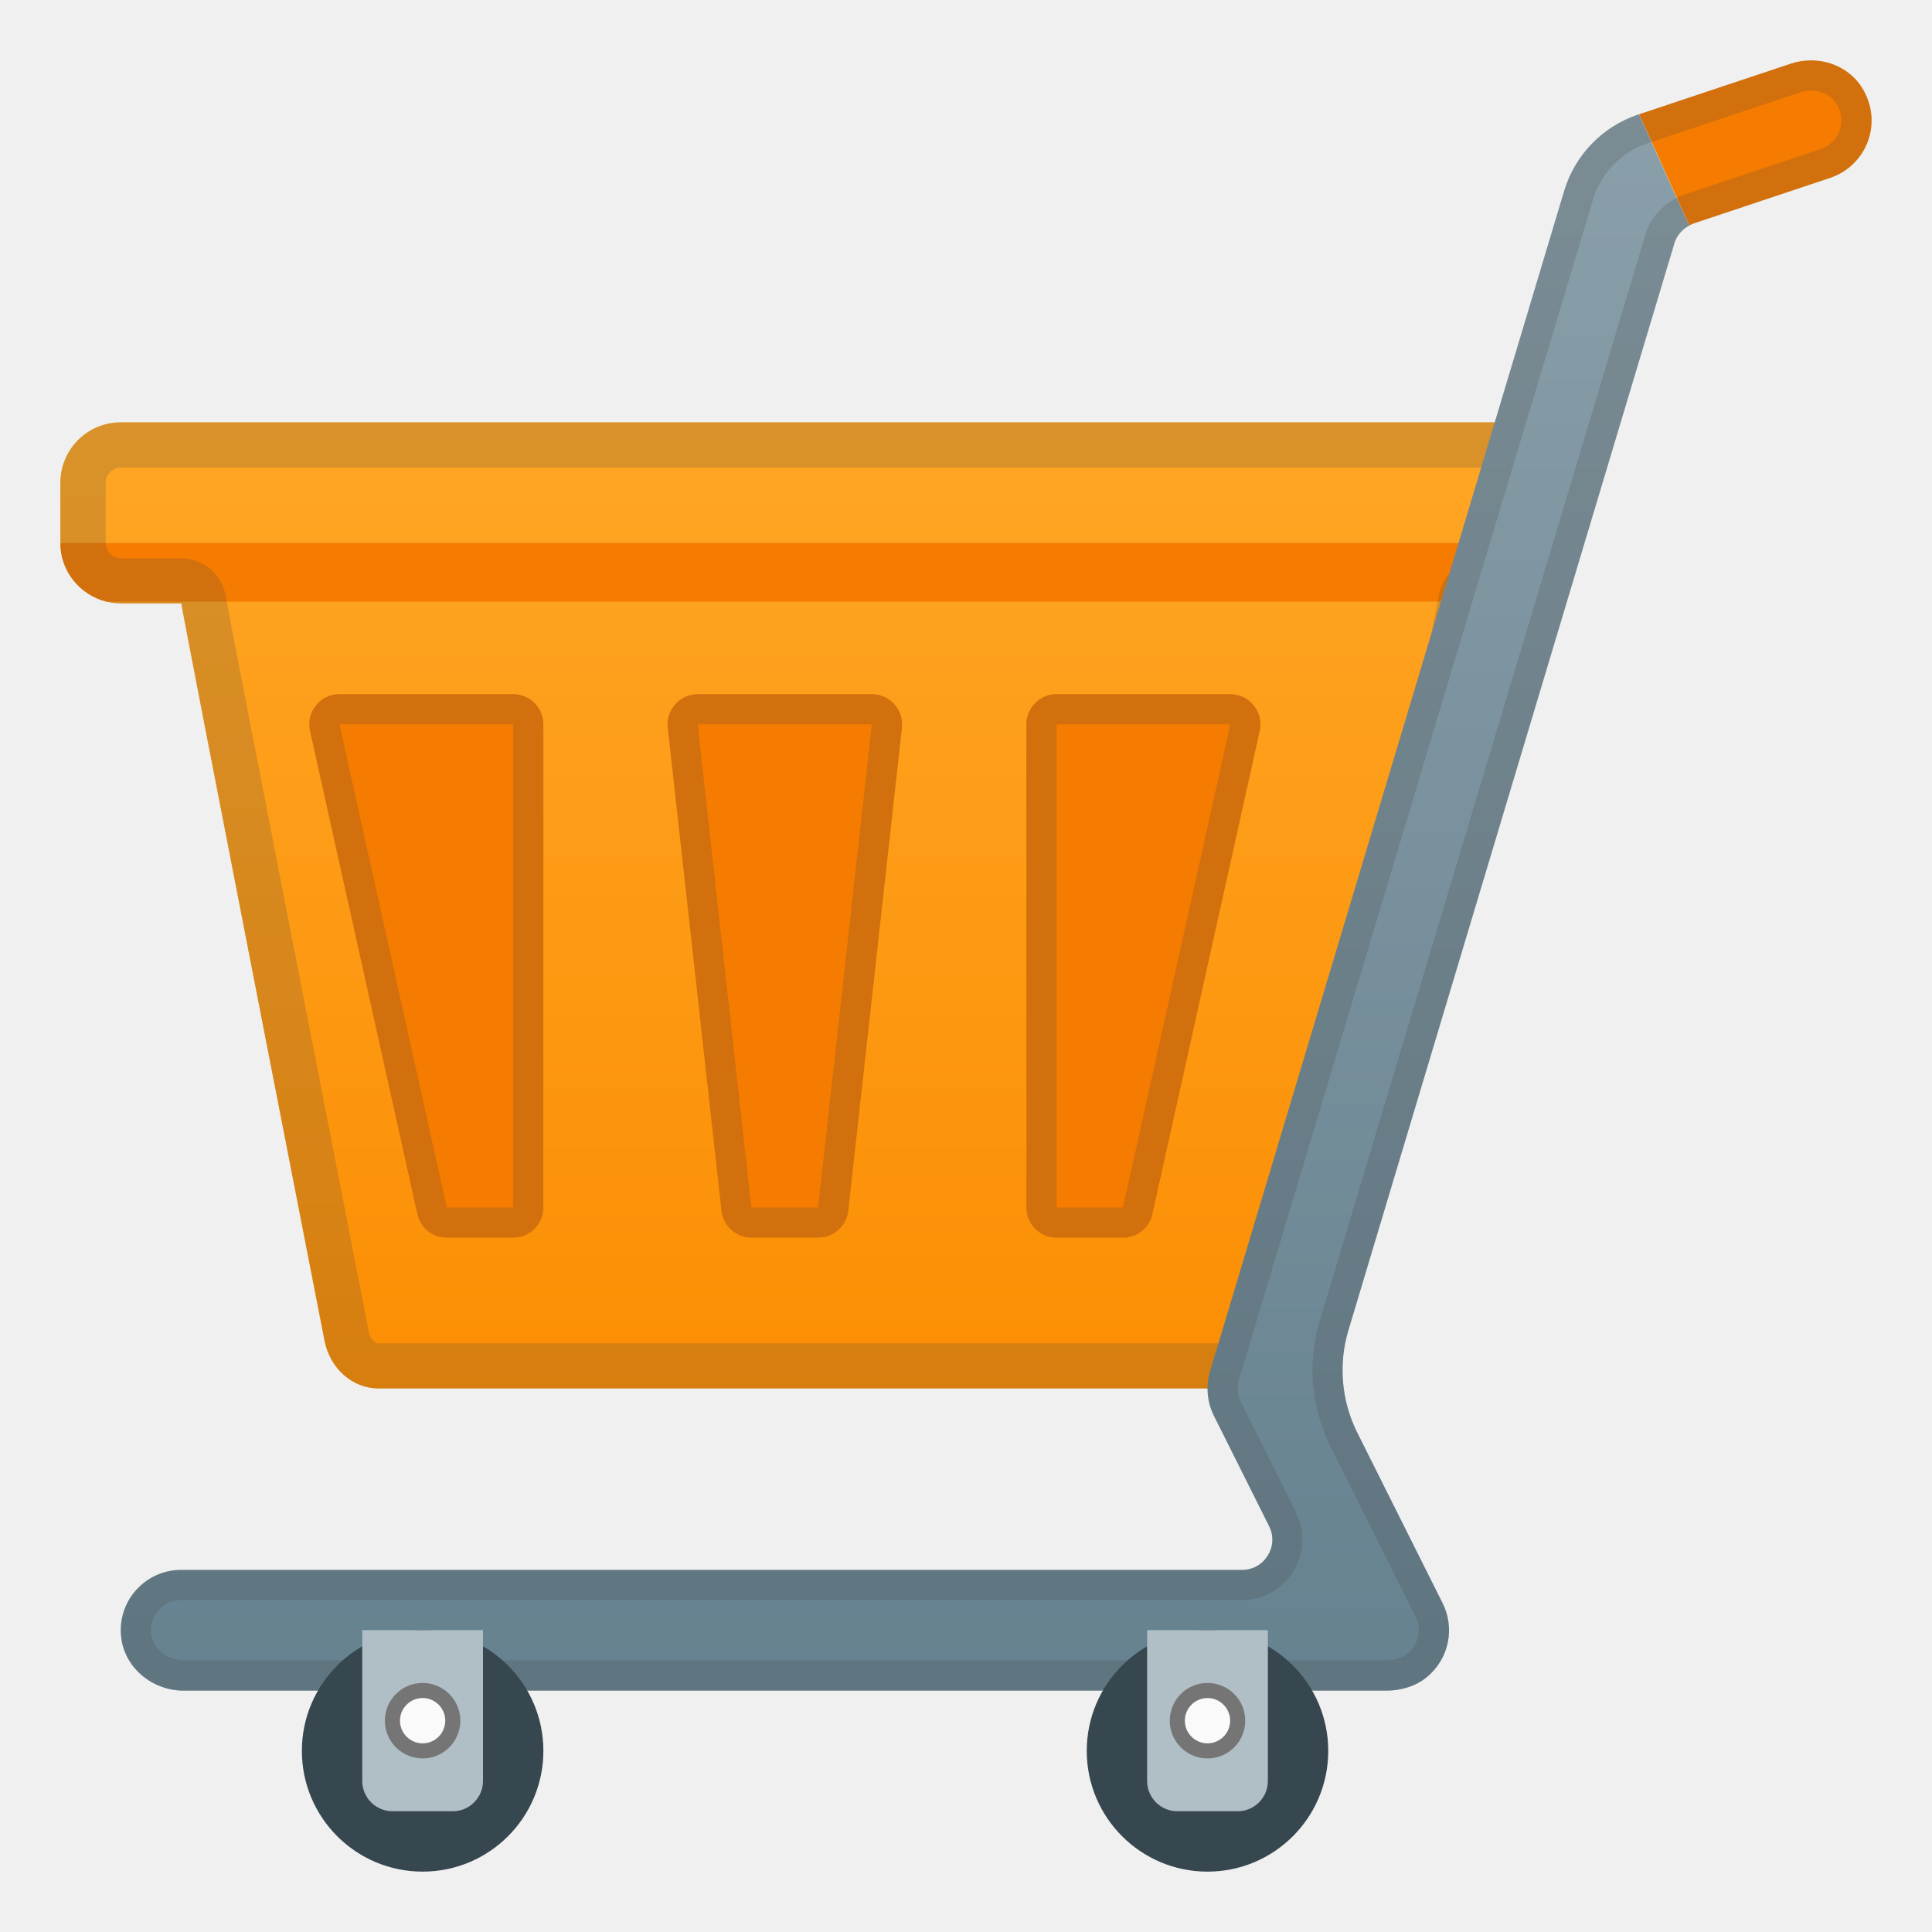
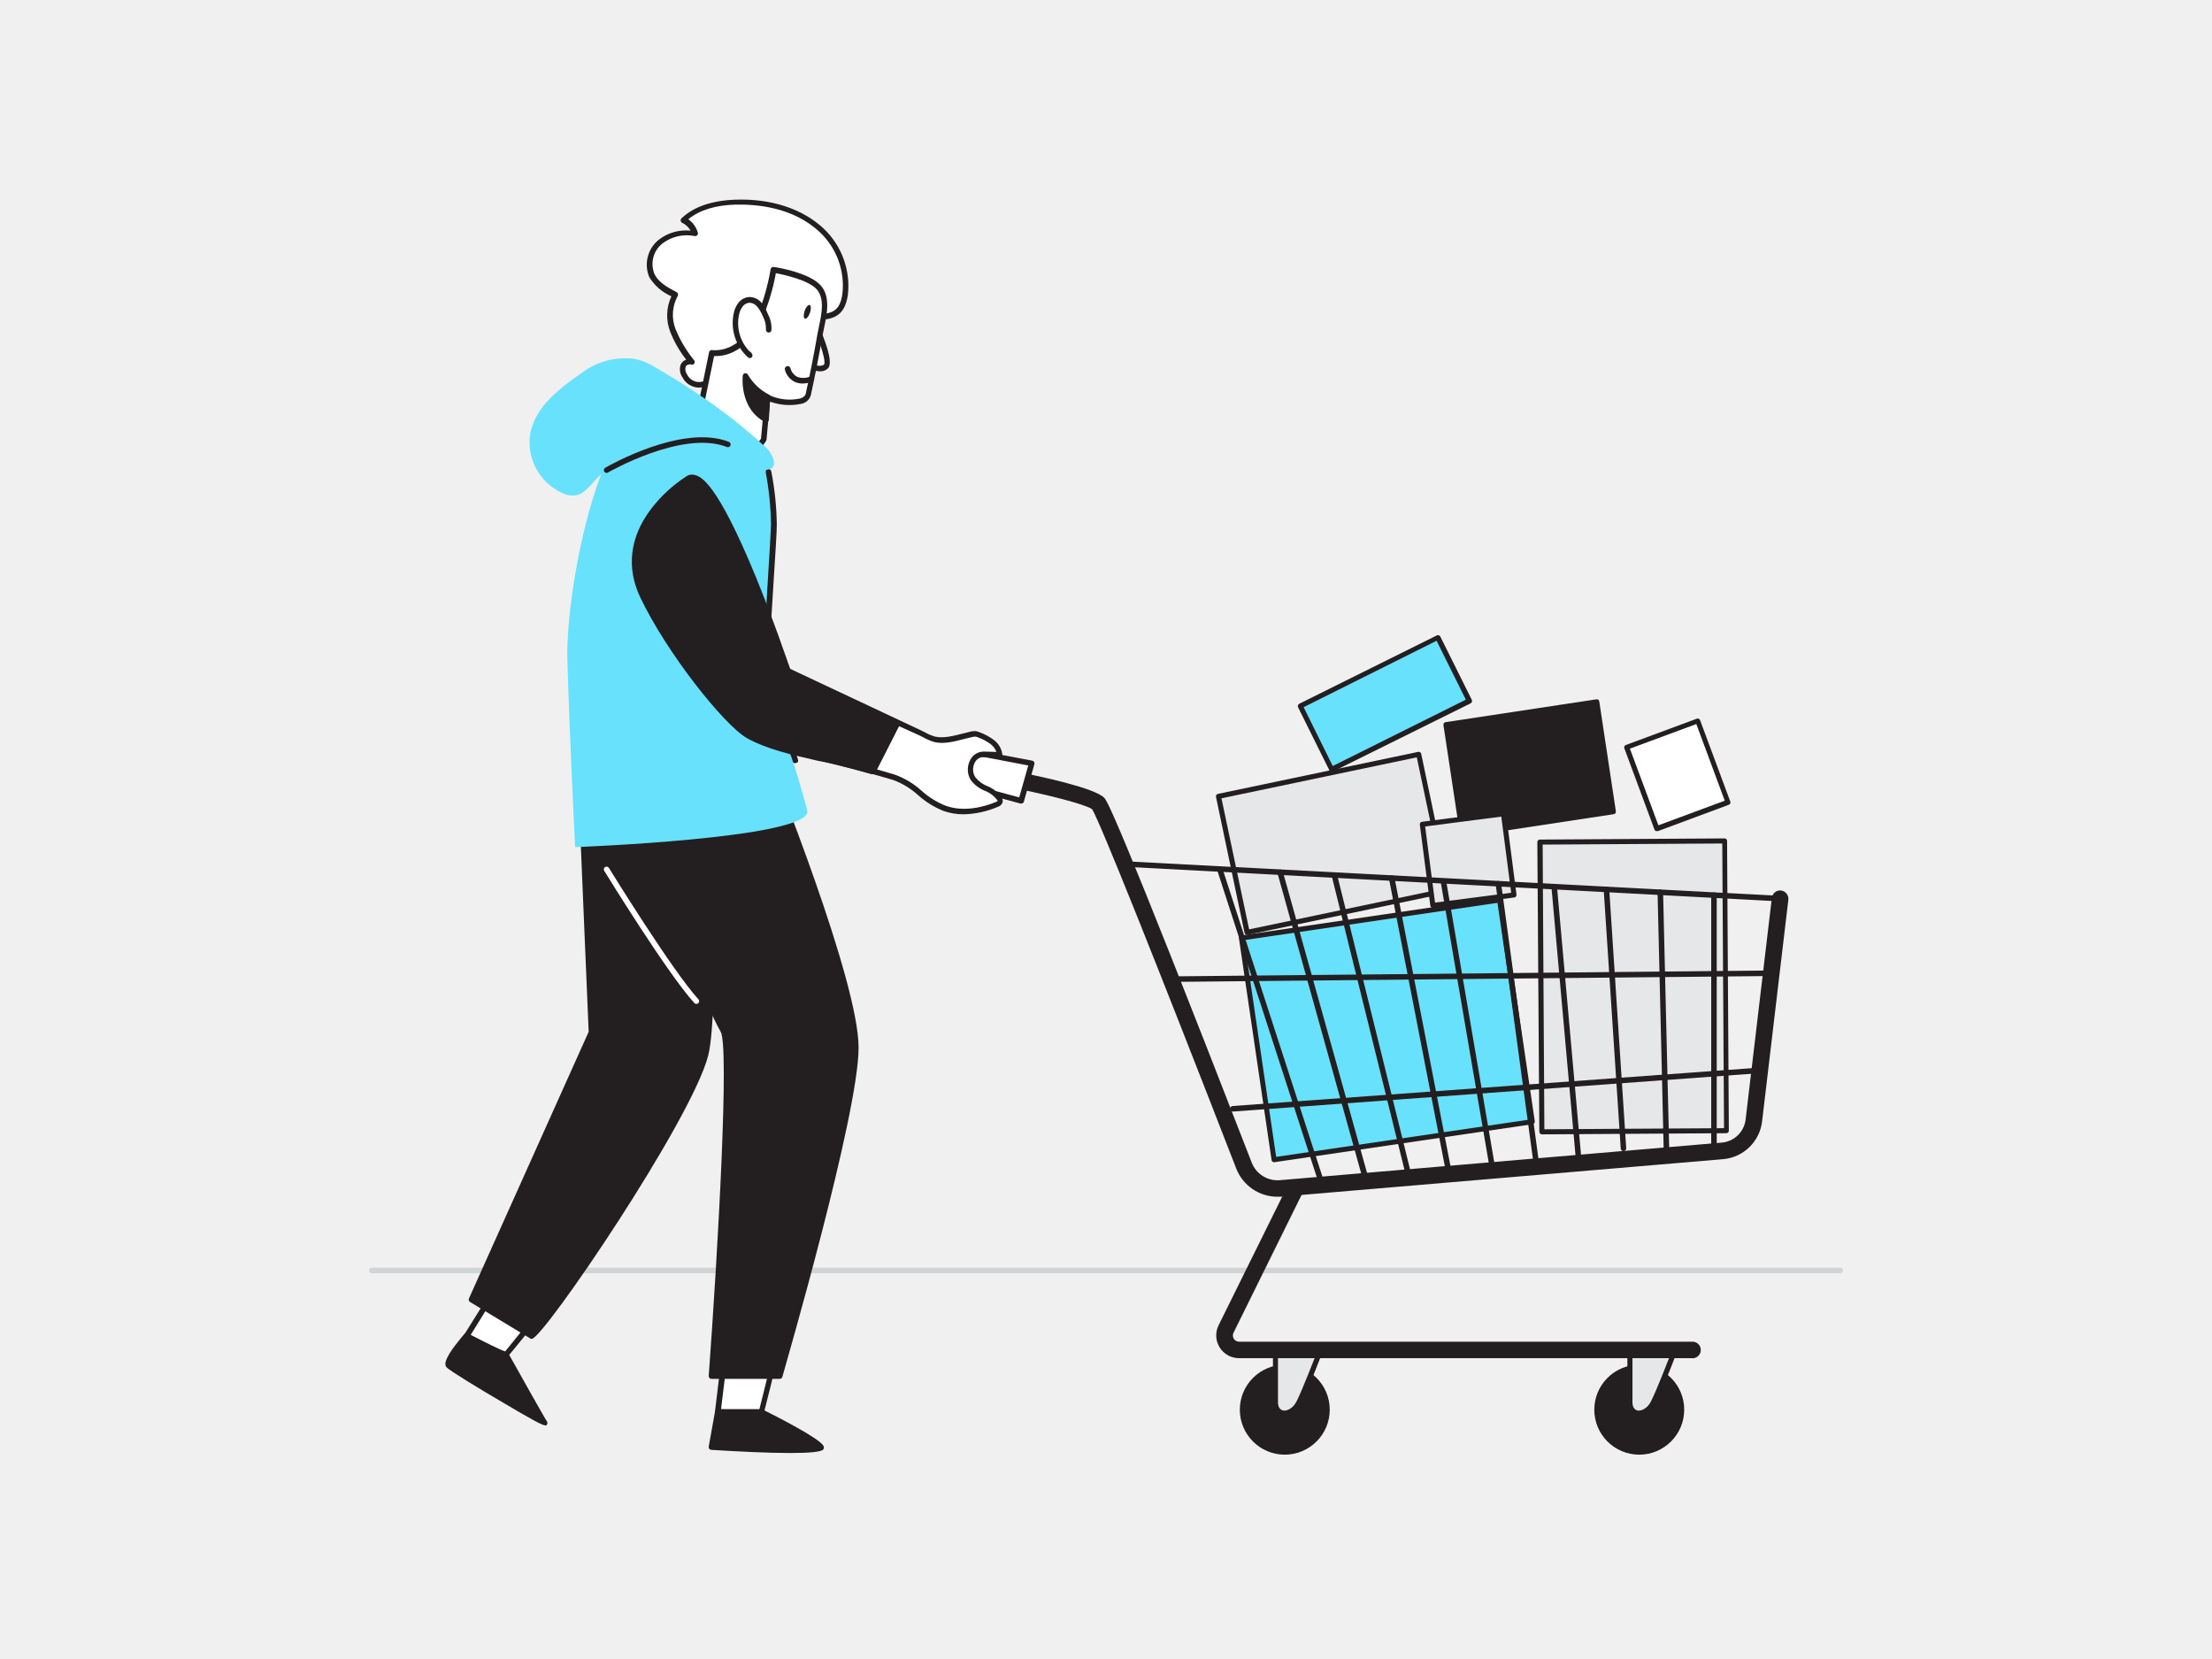
- <svg xmlns="http://www.w3.org/2000/svg" enable-background="new 0 0 128 128" viewBox="0 0 128 128">
-   <linearGradient id="a" gradientUnits="userSpaceOnUse" x1="53.999" x2="53.999" y1="26.361" y2="97.572">
-     <stop offset="0" stop-color="#ffa726" />
-     <stop offset="1" stop-color="#fb8c00" />
-   </linearGradient>
-   <linearGradient id="b" gradientUnits="userSpaceOnUse" x1="59.958" x2="59.958" y1="-11.408" y2="129.05">
-     <stop offset="0" stop-color="#90a4ae" />
-     <stop offset="1" stop-color="#607d8b" />
-   </linearGradient>
-   <path d="m8 27.98c-2.21 0-4 1.79-4 4v4c0 1.88 1.31 3.45 3.06 3.88.3.07.62.12.94.12h4.01c0 .28 9.49 48.85 9.49 48.85.36 1.84 1.85 3.16 3.58 3.16h62.98l10.2-52.01h4.47v-.12l1.26-3.88v-8z" fill="url(#a)" />
-   <g fill="#f57c00">
-     <path d="m4 35.98c0 1.88 1.31 3.45 3.06 3.88h95.68l1.26-3.88z" />
-     <path d="m20.54 48.42 7.11 32.01c.2.92 1.01 1.57 1.95 1.57h4.4c1.1 0 2-.9 2-2v-32.01c0-1.1-.9-2-2-2h-11.51c-1.28 0-2.23 1.18-1.95 2.43z" />
-     <path d="m83.46 48.42-7.11 32.01c-.2.92-1.01 1.57-1.95 1.57h-4.4c-1.1 0-2-.9-2-2v-32.01c0-1.1.9-2 2-2h11.51c1.27 0 2.23 1.18 1.95 2.43z" />
-     <path d="m46.23 45.99h11.53c1.19 0 2.12 1.04 1.99 2.22l-3.55 32c-.11 1.01-.97 1.78-1.99 1.78h-4.42c-1.02 0-1.88-.77-1.99-1.78l-3.56-32.01c-.13-1.18.8-2.21 1.99-2.21z" />
+ <svg xmlns="http://www.w3.org/2000/svg" viewBox="0 0 400 300">
+   <path d="m332.76 230.24h-265.52a.5.5 0 0 1 0-1h265.52a.5.5 0 0 1 0 1z" fill="#d1d3d4" />
+   <path d="m130.81 247.05-1 8.27s7.76.38 7.89 0 2.67-10.72 2.67-10.72z" fill="#fff" />
+   <path d="m135.38 256c-1.22 0-3-.05-5.61-.18a.5.5 0 0 1 -.36-.18.51.51 0 0 1 -.12-.38l1-8.27a.53.53 0 0 1 .38-.43l9.54-2.44a.48.48 0 0 1 .47.13.49.49 0 0 1 .14.47c-.26 1.06-2.56 10.37-2.68 10.76s-.14.52-2.76.52zm-5-1.15c3 .13 6.07.19 6.92.08.29-1.12 1.49-6 2.4-9.64l-8.41 2.16z" fill="#231f20" />
+   <path d="m88.83 234.47-4.42 7.06s6.87 3.63 7.15 3.34 7-8.58 7-8.58z" fill="#fff" />
+   <path d="m91.56 245.38c-.56 0-2.09-.61-7.38-3.41a.46.46 0 0 1 -.25-.31.45.45 0 0 1 .06-.39l4.42-7.07a.51.51 0 0 1 .52-.22l9.68 1.82a.5.5 0 0 1 .3.81c-.69.85-6.71 8.31-7 8.6a.4.4 0 0 1 -.35.17zm-6.44-4c2.62 1.37 5.42 2.75 6.23 3 .74-.9 3.87-4.77 6.25-7.72l-8.52-1.66z" fill="#231f20" />
+   <path d="m109.69 142.19c1.91 1.15 18.8 40.46 21 44.1s-2.07 62.55-2.07 62.55h12.38s13.74-47.28 13.74-59.4-16-51.74-16-51.74l-29 1" fill="#231f20" />
+   <path d="m141 249.34h-12.34a.5.5 0 0 1 -.5-.54c1.73-23.62 3.73-59.69 2.15-62.25-.91-1.47-4.08-8.48-7.76-16.6-5.06-11.16-12-26.45-13.13-27.34a.5.5 0 0 1 -.16-.68.51.51 0 0 1 .69-.16c1.09.66 5 9.1 13.51 27.77 3.66 8.09 6.82 15.07 7.69 16.48 2.21 3.58-1.37 54.21-2 62.32h11.42c1.27-4.4 13.62-47.54 13.62-58.9s-14.3-47.44-15.82-51.23l-28.66 1a.5.5 0 1 1 0-1l29-1a.49.49 0 0 1 .48.31c.66 1.62 16.07 39.84 16.07 51.92s-13.26 57.61-13.79 59.56a.51.51 0 0 1 -.47.34z" fill="#231f20" />
+   <path d="m105.21 145.34 1.79 41.34-21.74 48.32 10.82 6.57c.55 1.42 28.39-38.63 31.5-50.82 2.15-8.39.26-48.57.26-48.57z" fill="#231f20" />
+   <path d="m96.15 242.11a.54.54 0 0 1 -.32-.11l-10.83-6.56a.5.5 0 0 1 -.2-.63l21.65-48.23-1.74-41.22a.51.51 0 0 1 .43-.51l22.63-3.15a.5.5 0 0 1 .57.47c.08 1.64 1.86 40.35-.28 48.72-3 11.69-29.76 51.1-31.89 51.22zm-10.26-7.29 10.25 6.18c3-2.57 28-38.79 31-50.39 2-7.7.48-43 .27-47.88l-21.64 3 1.72 40.88a.45.45 0 0 1 0 .23z" fill="#231f20" />
+   <path d="m129.79 255.32-1.14 6.36s20.48 1.27 19.85 0-10.82-6.36-10.82-6.36z" fill="#231f20" />
+   <path d="m142.9 262.75c-4 0-9.42-.27-14.28-.57a.5.5 0 0 1 -.46-.59l1.14-6.36a.5.5 0 0 1 .49-.41h7.89a.43.43 0 0 1 .22.06c2.43 1.21 10.38 5.26 11 6.58a.62.62 0 0 1 0 .62c-.32.49-2.68.67-6 .67zm-13.66-1.53c7.85.47 16.38.73 18.49.35a82.35 82.35 0 0 0 -10.17-5.75h-7.35z" fill="#231f20" />
+   <path d="m84.41 241.53-.6.71c-1.08 1.3-3.2 4-2.63 4.69.77.89 17.75 10.95 17.34 10.31s-7-12.37-7-12.37" fill="#231f20" />
+   <path d="m98.59 257.75c-.47 0-1.91-.71-8.82-4.82-2-1.16-8.4-5-9-5.67-.28-.32-.92-1.07 2.62-5.34.36-.44.61-.72.61-.72a.49.49 0 0 1 .7 0 .48.48 0 0 1 0 .7s-.24.27-.59.69c-2.2 2.66-2.66 3.85-2.6 4.1.61.64 11.78 7.35 15.72 9.49-1.8-3.16-6-10.64-6.19-11a.49.49 0 0 1 .2-.67.48.48 0 0 1 .67.19c2.27 4.05 6.63 11.85 7 12.34a.54.54 0 0 1 -.12.7.37.37 0 0 1 -.2.01z" fill="#231f20" />
+   <path d="m278.66 152.17h33.4v52.4h-33.4z" fill="#e6e7e8" transform="matrix(.9999813 -.00610861 .00610861 .9999813 -1.09 1.82)" />
+   <path d="m278.82 205.13a.48.48 0 0 1 -.46-.46l-.36-52.39a.45.45 0 0 1 .46-.46l33.39-.21a.41.41 0 0 1 .33.13.49.49 0 0 1 .13.33l.32 52.39a.45.45 0 0 1 -.45.46l-33.4.21zm.14-52.4.31 51.48 32.49-.2-.32-51.48z" fill="#231f20" />
+   <path d="m227.19 165.96h47.2v40.53h-47.2z" fill="#68e1fd" transform="matrix(.9893487 -.145565 .145565 .9893487 -24.45 38.51)" />
+   <path d="m230.39 210.16a.45.45 0 0 1 -.45-.39l-5.9-40.1a.43.43 0 0 1 .08-.33.42.42 0 0 1 .3-.18l46.69-6.88a.46.46 0 0 1 .52.39l5.91 40.1a.52.52 0 0 1 -.09.34.49.49 0 0 1 -.3.18l-46.69 6.87zm-5.39-40.16 5.77 39.2 45.78-6.74-5.76-39.2z" fill="#231f20" />
+   <path d="m222.52 139.94h37.01v25.13h-37.01z" fill="#e6e7e8" transform="matrix(.9786886 -.2053502 .2053502 .9786886 -26.17 52.73)" />
+   <path d="m225.5 169.06a.47.47 0 0 1 -.45-.37l-5.16-24.59a.45.45 0 0 1 .07-.34.44.44 0 0 1 .28-.2l36.22-7.6a.49.49 0 0 1 .35.07.42.42 0 0 1 .19.29l5.16 24.59a.45.45 0 0 1 -.35.54l-36.22 7.6zm-4.62-24.7 5 23.7 35.32-7.41-5-23.7z" fill="#231f20" />
+   <path d="m262.82 128.86h27.6v20.1h-27.6z" fill="#231f20" transform="matrix(.9887303 -.1497079 .1497079 .9887303 -17.68 42.99)" />
+   <path d="m264.48 151.37a.42.42 0 0 1 -.27-.09.46.46 0 0 1 -.19-.3l-3-19.87a.45.45 0 0 1 .38-.52l27.28-4.13a.45.45 0 0 1 .52.38l3 19.87a.45.45 0 0 1 -.08.34.42.42 0 0 1 -.3.18l-27.29 4.14zm-2.48-19.94 2.87 19 26.38-4-2.87-19z" fill="#231f20" />
+   <path d="m236.52 120.82h27.8v12.8h-27.8z" fill="#68e1fd" transform="matrix(.8954788 -.4451041 .4451041 .8954788 -30.45 124.74)" />
+   <path d="m240.82 139.59a.46.46 0 0 1 -.41-.25l-5.69-11.47a.45.45 0 0 1 0-.34.51.51 0 0 1 .23-.27l24.9-12.37a.47.47 0 0 1 .35 0 .45.45 0 0 1 .26.23l5.7 11.46a.47.47 0 0 1 0 .35.45.45 0 0 1 -.23.26l-24.93 12.35a.54.54 0 0 1 -.18.05zm-5.08-11.71 5.26 10.64 24.07-12-5.29-10.65z" fill="#231f20" />
+   <path d="m296.46 132.24h13.7v15.7h-13.7z" fill="#fff" transform="matrix(.9375251 -.3479176 .3479176 .9375251 -29.79 114.26)" />
+   <path d="m299.62 150.28a.41.41 0 0 1 -.19 0 .45.45 0 0 1 -.24-.25l-5.46-14.72a.46.46 0 0 1 .27-.59l12.84-4.76a.46.46 0 0 1 .59.27l5.46 14.71a.45.45 0 0 1 -.27.59l-12.84 4.77zm-4.88-14.9 5.15 13.86 12-4.45-5.14-13.86z" fill="#231f20" />
+   <path d="m258.09 148.05h14.8v14.8h-14.8z" fill="#e6e7e8" transform="matrix(.9917161 -.1284494 .1284494 .9917161 -17.77 35.39)" />
+   <path d="m259.1 164.19a.46.46 0 0 1 -.45-.4l-1.9-14.67a.46.46 0 0 1 .09-.34.4.4 0 0 1 .3-.17l14.68-1.91a.46.46 0 0 1 .51.4l1.9 14.68a.45.45 0 0 1 -.39.51l-14.68 1.9zm-1.39-14.74 1.79 13.77 13.77-1.78-1.79-13.77z" fill="#231f20" />
+   <circle cx="232.33" cy="254.92" fill="#231f20" r="7.63" />
+   <path d="m232.33 263.05a8.13 8.13 0 1 1 8.13-8.13 8.14 8.14 0 0 1 -8.13 8.13zm0-15.26a7.13 7.13 0 1 0 7.13 7.13 7.14 7.14 0 0 0 -7.13-7.13z" fill="#231f20" />
+   <path d="m230.64 243.71v9.85c0 2.55 2.92 2.7 4.25 0s4.17-10.19 4.17-10.19z" fill="#e6e7e8" />
+   <path d="m232.29 256a1.86 1.86 0 0 1 -.48 0 2.23 2.23 0 0 1 -1.62-2.37v-9.85a.46.46 0 0 1 .43-.46l8.43-.33a.46.46 0 0 1 .39.18.44.44 0 0 1 .05.43c-.11.31-2.87 7.55-4.19 10.24a3.54 3.54 0 0 1 -3.01 2.16zm-1.19-11.83v9.41c0 .81.33 1.34.92 1.48s1.77-.29 2.46-1.68c1.07-2.18 3.19-7.63 3.91-9.5z" fill="#231f20" />
+   <circle cx="296.42" cy="254.92" fill="#231f20" r="7.63" />
+   <path d="m296.42 263.05a8.13 8.13 0 1 1 8.14-8.13 8.14 8.14 0 0 1 -8.14 8.13zm0-15.26a7.13 7.13 0 1 0 7.14 7.13 7.14 7.14 0 0 0 -7.14-7.13z" fill="#231f20" />
+   <path d="m294.74 243.71v9.85c0 2.55 2.92 2.7 4.24 0s4.18-10.19 4.18-10.19z" fill="#e6e7e8" />
+   <path d="m296.38 256a1.83 1.83 0 0 1 -.47 0 2.23 2.23 0 0 1 -1.63-2.37v-9.85a.47.47 0 0 1 .44-.46l8.42-.33a.45.45 0 0 1 .39.18.47.47 0 0 1 .06.43c-.12.31-2.88 7.55-4.2 10.24a3.52 3.52 0 0 1 -3.01 2.16zm-1.18-11.83v9.41c0 .81.33 1.34.91 1.48s1.78-.29 2.46-1.68c1.08-2.18 3.19-7.63 3.92-9.5z" fill="#231f20" />
+   <path d="m321.9 163-118.12-6.24a.51.51 0 0 1 -.48-.53.5.5 0 0 1 .53-.47l118.09 6.24a.51.51 0 0 1 .48.53.5.5 0 0 1 -.5.47z" fill="#231f20" />
+   <path d="m211.86 177.56a.49.49 0 0 1 -.5-.49.51.51 0 0 1 .49-.51l109.09-1.07a.5.5 0 0 1 0 1l-109.09 1.07z" fill="#231f20" />
+   <path d="m222.93 201a.5.5 0 0 1 0-1l96.05-7a.5.5 0 1 1 .07 1l-96 7z" fill="#231f20" />
+   <path d="m231 216.41a8 8 0 0 1 -7.44-5.08c-14.72-37.91-24.66-62.72-26.07-65-1.18-.87-8.21-2.66-14.17-3.83a1.5 1.5 0 1 1 .58-2.94c4.14.81 14 2.9 15.77 4.7.43.43 1.74 1.73 26.69 66a5 5 0 0 0 5 3.16l80-6.8a4.75 4.75 0 0 0 4.3-4.16l4.75-40.11a1.5 1.5 0 0 1 1.66-1.32 1.52 1.52 0 0 1 1.32 1.67l-4.75 40.11a7.77 7.77 0 0 1 -7 6.8l-80 6.79z" fill="#231f20" />
+   <path d="m186.57 138-1.91 6.78-15.61-4.23a2.89 2.89 0 0 1 -2-3.59 2.88 2.88 0 0 1 3.32-2z" fill="#fff" />
+   <g fill="#231f20">
+     <path d="m184.66 145.31h-.13l-15.61-4.23a3.38 3.38 0 0 1 -2.07-1.61 3.33 3.33 0 0 1 -.3-2.6 3.37 3.37 0 0 1 3.89-2.39l16.22 3.07a.49.49 0 0 1 .33.23.56.56 0 0 1 .06.4l-1.91 6.82a.49.49 0 0 1 -.48.31zm-14.86-9.92a2.4 2.4 0 0 0 -.62 4.71l15.13 4.1 1.63-5.78-15.69-3a2.3 2.3 0 0 0 -.45-.03z" />
+     <path d="m238.81 213.91a.49.49 0 0 1 -.47-.35l-18.23-56.19a.5.5 0 0 1 .32-.63.49.49 0 0 1 .63.32l18.23 56.19a.5.5 0 0 1 -.32.63.45.45 0 0 1 -.16.03z" />
+     <path d="m246.88 213.47a.5.5 0 0 1 -.48-.37l-15.4-55.24a.5.5 0 0 1 .35-.62.51.51 0 0 1 .62.35l15.44 55.24a.5.5 0 0 1 -.35.62z" />
+     <path d="m254.68 212.79a.5.5 0 0 1 -.49-.38l-13.37-54a.48.48 0 0 1 .36-.6.5.5 0 0 1 .61.36l13.37 54a.49.49 0 0 1 -.36.6z" />
+     <path d="m261.91 212.06a.49.49 0 0 1 -.49-.41l-10.25-52.76a.5.5 0 1 1 1-.19l10.24 52.76a.51.51 0 0 1 -.4.59z" />
+     <path d="m269.79 211.19a.5.5 0 0 1 -.49-.42l-8.77-51.25a.5.5 0 0 1 .41-.58.49.49 0 0 1 .58.41l8.76 51.25a.51.51 0 0 1 -.41.58z" />
+     <path d="m277.73 210.24a.5.5 0 0 1 -.5-.43l-6.77-49.93a.5.5 0 0 1 .42-.57.51.51 0 0 1 .57.43l6.77 49.93a.5.5 0 0 1 -.43.57z" />
+     <path d="m285.39 209.27a.52.52 0 0 1 -.5-.46l-4.34-48.42a.5.5 0 0 1 1-.09l4.34 48.42a.51.51 0 0 1 -.45.55z" />
+     <path d="m293.58 208.17a.51.51 0 0 1 -.5-.47l-3.08-46.82a.5.5 0 0 1 .47-.54.52.52 0 0 1 .53.47l3.07 46.82a.49.49 0 0 1 -.46.53z" />
+     <path d="m301.37 209.27a.5.5 0 0 1 -.5-.49l-1.13-47.41a.5.5 0 0 1 .49-.51.51.51 0 0 1 .51.49l1.13 47.41a.52.52 0 0 1 -.49.51z" />
+     <path d="m309.94 207.89a.5.5 0 0 1 -.5-.5v-45.52a.5.5 0 0 1 .5-.5.5.5 0 0 1 .5.5v45.52a.5.5 0 0 1 -.5.5z" />
+     <path d="m306.06 245.6h-82a4.12 4.12 0 0 1 -3.7-5.95l12.33-24.93a1.5 1.5 0 1 1 2.69 1.33l-12.32 24.95a1.12 1.12 0 0 0 1 1.62h82a1.5 1.5 0 0 1 0 3z" />
  </g>
-   <path d="m101 30.98v4.53l-.48 1.48h-2.25c-1.43 0-2.67 1.02-2.94 2.42l-9.73 49.59h-60.52c-.24 0-.55-.28-.64-.74-2.54-12.99-9.15-46.84-9.47-48.68-.2-1.47-1.45-2.59-2.97-2.59h-4c-.02 0-.09 0-.23-.04-.37-.09-.77-.43-.77-.97v-4c0-.55.45-1 1-1zm3-3h-96c-2.21 0-4 1.79-4 4v4c0 1.88 1.31 3.45 3.06 3.88.3.07.62.12.94.12h4.01c0 .28 9.49 48.85 9.49 48.85.36 1.84 1.85 3.16 3.58 3.16h62.98l10.21-52.01h4.47v-.12l1.26-3.88z" fill="#424242" opacity=".2" />
-   <path d="m34 47.99v32.01h-4.4l-7.11-32.01zm0-2h-11.51c-1.28 0-2.23 1.19-1.95 2.43l7.11 32.01c.2.92 1.01 1.57 1.95 1.57h4.4c1.1 0 2-.9 2-2v-32.01c0-1.11-.9-2-2-2z" fill="#424242" opacity=".2" />
-   <path d="m81.51 47.99-7.11 32.01h-4.4v-32.01zm0-2h-11.51c-1.1 0-2 .9-2 2v32.01c0 1.1.9 2 2 2h4.4c.94 0 1.75-.65 1.95-1.57l7.11-32.01c.28-1.25-.68-2.43-1.95-2.43z" fill="#424242" opacity=".2" />
-   <path d="m57.76 47.99-3.56 32.01h-4.42l-3.56-32.01zm0-2h-11.53c-1.19 0-2.12 1.04-1.99 2.22l3.56 32.01c.11 1.01.97 1.78 1.99 1.78h4.42c1.02 0 1.88-.77 1.99-1.78l3.56-32.01c.12-1.19-.8-2.22-2-2.22z" fill="#424242" opacity=".2" />
-   <path d="m108.53 7.59c-2.36.79-4.19 2.68-4.9 5.06l-23.46 78.2c-.29.98-.2 2.03.25 2.94l3.66 7.32c.67 1.33-.3 2.9-1.79 2.9h-70.29c-2.34 0-4.21 2.01-3.98 4.39.2 2.08 2.06 3.61 4.15 3.61h79.68c.97 0 1.95-.29 2.7-.91 1.48-1.24 1.84-3.26 1.03-4.88l-5.65-11.29c-1.06-2.11-1.27-4.55-.59-6.81l21.59-71.99c.15-.52.51-.93.98-1.18l-3.32-7.37-.06.01z" fill="url(#b)" />
-   <path d="m123.45 5.95c-.95-1.66-3-2.34-4.81-1.73l-10.04 3.35 3.32 7.37c.1-.05.19-.11.3-.14l9.04-3.02c2.36-.79 3.5-3.55 2.19-5.83z" fill="#f57c00" />
-   <path d="m119.97 6c.74 0 1.41.36 1.74.94.43.75.28 1.41.15 1.75-.22.56-.67 1-1.24 1.19l-9.04 3.02c-.26.09-.45.19-.61.28-.96.51-1.65 1.35-1.96 2.37l-21.58 71.98c-.83 2.76-.57 5.7.71 8.28l5.65 11.29c.42.83.2 1.84-.53 2.45-.34.29-.85.45-1.41.45h-79.68c-1.12 0-2.07-.79-2.16-1.8-.06-.58.13-1.13.51-1.55s.91-.65 1.48-.65h70.29c1.4 0 2.67-.71 3.4-1.9s.8-2.64.18-3.89l-3.66-7.32c-.23-.46-.27-.98-.13-1.47l23.46-78.2c.53-1.76 1.88-3.15 3.62-3.73l.06-.02 10.04-3.35c.24-.08.47-.12.71-.12m0-2c-.45 0-.9.07-1.34.22l-10.04 3.35-.06.02c-2.36.79-4.19 2.68-4.9 5.06l-23.46 78.2c-.29.98-.2 2.03.25 2.94l3.66 7.32c.67 1.33-.3 2.9-1.79 2.9h-70.29c-2.34 0-4.21 2.01-3.98 4.39.2 2.08 2.06 3.61 4.15 3.61h79.68c.97 0 1.95-.29 2.7-.91 1.48-1.24 1.84-3.26 1.03-4.88l-5.65-11.29c-1.06-2.11-1.27-4.55-.59-6.81l21.59-71.99c.15-.52.51-.93.98-1.18.1-.05.19-.11.3-.14l9.04-3.02c2.35-.79 3.49-3.55 2.19-5.83-.71-1.27-2.06-1.96-3.47-1.96z" fill="#424242" opacity=".2" />
-   <circle cx="28" cy="116" fill="#37474f" r="8" />
-   <circle cx="80" cy="116" fill="#37474f" r="8" />
-   <path d="m30 120h-4c-1.1 0-2-.9-2-2v-10h8v10c0 1.1-.9 2-2 2z" fill="#b0bec5" />
-   <circle cx="28" cy="114" fill="#fafafa" r="2" stroke="#757575" stroke-miterlimit="10" stroke-width="1" />
-   <path d="m82 120h-4c-1.1 0-2-.9-2-2v-10h8v10c0 1.1-.9 2-2 2z" fill="#b0bec5" />
-   <circle cx="80" cy="114" fill="#fafafa" r="2" stroke="#757575" stroke-miterlimit="10" stroke-width="1" />
+   <path d="m127.59 69.36a2.89 2.89 0 0 1 -3.76-1.4 2 2 0 0 1 -.28-1.81 1.09 1.09 0 0 1 1.55-.57 22.29 22.29 0 0 1 -3.43-5.75 7.63 7.63 0 0 1 .41-6.49c-1.63-.86-3.37-1.83-4.18-3.49a5.28 5.28 0 0 1 1.48-6.07 7.76 7.76 0 0 1 6.33-1.51 4 4 0 0 0 -2.09-2.47c2.45-2.34 6-3.1 9.39-3.23 5.62-.21 11.52 1.23 15.6 5.09a13.75 13.75 0 0 1 4.22 11.6c-.83 5.66-4.87 3.08-8.69 5.2-1.89 1-3.18 2.94-4.8 4.33-2.73 2.34-6.24 3-9 5a11.64 11.64 0 0 1 -2.75 1.57z" fill="#fff" />
+   <path d="m126.34 70.09a3.41 3.41 0 0 1 -2.94-1.87 2.55 2.55 0 0 1 -.32-2.26 1.74 1.74 0 0 1 1-.93 20 20 0 0 1 -2.87-5 8.17 8.17 0 0 1 .2-6.45 8.73 8.73 0 0 1 -4-3.47 5.79 5.79 0 0 1 1.61-6.67 8 8 0 0 1 5.86-1.73 3.51 3.51 0 0 0 -1.51-1.42.51.51 0 0 1 -.28-.37.49.49 0 0 1 .15-.44c2.17-2.08 5.44-3.21 9.71-3.37 6.49-.23 12.16 1.62 16 5.23a14.28 14.28 0 0 1 4.37 12c-.59 4-2.79 4.29-5.13 4.57a9.91 9.91 0 0 0 -3.81 1 13.11 13.11 0 0 0 -3 2.58 23 23 0 0 1 -1.73 1.69 20.3 20.3 0 0 1 -5.12 2.94 22.93 22.93 0 0 0 -3.87 2.06 12 12 0 0 1 -2.92 1.66 4.36 4.36 0 0 1 -1.4.25zm-1.75-4.16a.32.32 0 0 0 -.14 0 .7.7 0 0 0 -.46.39 1.58 1.58 0 0 0 .24 1.36 2.4 2.4 0 0 0 3.17 1.19 11.16 11.16 0 0 0 2.66-1.53 23.56 23.56 0 0 1 4-2.16 19.8 19.8 0 0 0 4.94-2.77 22.89 22.89 0 0 0 1.66-1.62 14 14 0 0 1 3.24-2.79 10.68 10.68 0 0 1 4.17-1.12c2.28-.27 3.78-.45 4.26-3.72a13.24 13.24 0 0 0 -4.07-11.16c-4.86-4.61-11.63-5.08-15.23-5s-6.58 1-8.56 2.65a4.51 4.51 0 0 1 1.72 2.41.48.48 0 0 1 -.11.47.48.48 0 0 1 -.45.16 7.26 7.26 0 0 0 -5.92 1.4 4.75 4.75 0 0 0 -1.36 5.47c.71 1.46 2.22 2.34 4 3.27a.52.52 0 0 1 .25.31.56.56 0 0 1 -.06.4 7.1 7.1 0 0 0 -.37 6 22.29 22.29 0 0 0 3.36 5.62.5.5 0 0 1 -.7.7.32.32 0 0 0 -.22.07z" fill="#231f20" />
+   <path d="m147.62 59.23s2.69 6 1.77 7-3.27-.15-3.27-.15" fill="#fff" />
+   <path d="m148.25 67.15a6 6 0 0 1 -2.35-.61.5.5 0 1 1 .44-.9c.65.33 2.17.81 2.68.26.35-.45-.51-3.47-1.85-6.47a.5.5 0 1 1 .91-.41c.85 1.9 2.71 6.44 1.67 7.56a1.94 1.94 0 0 1 -1.5.57z" fill="#231f20" />
+   <path d="m148 51.94c2 2.24.66 6.06.22 8.62q-.93 5.4-2.11 10.74c-.5 2.26-6.42 1.34-7.35.48l-.7 7.64s-2.07 3.94-6.48 1-5-6.23-5-6.23l2.11-10.35s3.9.68 7-3.59 4.17-11.44 4.17-11.44 6.26.94 8.14 3.13z" fill="#fff" />
+   <path d="m134.73 82a6.15 6.15 0 0 1 -3.39-1.21c-4.52-3.08-5.2-6.41-5.23-6.55a.41.41 0 0 1 0-.19l2.11-10.35a.49.49 0 0 1 .57-.39c.15 0 3.65.55 6.49-3.4 3-4.12 4.06-11.14 4.07-11.21a.5.5 0 0 1 .2-.33.49.49 0 0 1 .37-.09c.27 0 6.46 1 8.49 3.34 1.8 2 1.14 5.16.61 7.66-.1.49-.2.95-.28 1.38-.62 3.58-1.33 7.2-2.11 10.76a2.16 2.16 0 0 1 -1.63 1.58 10.34 10.34 0 0 1 -5.76-.37l-.63 6.88a.6.6 0 0 1 -.06.19 4.76 4.76 0 0 1 -2.82 2.22 4.07 4.07 0 0 1 -1 .08zm-7.61-7.86c.13.51 1 3.26 4.78 5.82a4.49 4.49 0 0 0 3.57 1 3.69 3.69 0 0 0 2.14-1.64l.69-7.52a.51.51 0 0 1 .84-.33 8.82 8.82 0 0 0 5.55.59c.57-.18.89-.45 1-.81.78-3.54 1.49-7.14 2.11-10.72.07-.43.18-.91.28-1.41.49-2.28 1.09-5.12-.38-6.79s-5.92-2.65-7.4-2.93c-.31 1.74-1.5 7.44-4.17 11.15s-5.78 3.88-7 3.84z" fill="#231f20" />
+   <path d="m146.5 68.6s-3.07 1.26-4.08-1.87" fill="#fff" />
+   <path d="m145.13 69.35a3.24 3.24 0 0 1 -1.42-.3 3.4 3.4 0 0 1 -1.77-2.17.5.5 0 0 1 1-.31 2.43 2.43 0 0 0 1.22 1.57 3.16 3.16 0 0 0 2.2 0 .5.5 0 1 1 .37.93 4.74 4.74 0 0 1 -1.6.28z" fill="#231f20" />
+   <path d="m139 59.61a4.88 4.88 0 0 0 -.6-2.64 7.13 7.13 0 0 0 -1-1.85 2.41 2.41 0 0 0 -1.84-.91 2.22 2.22 0 0 0 -1.6.89 4.19 4.19 0 0 0 -.75 1.71 7.86 7.86 0 0 0 2.44 7.44l-.17-.25" fill="#fff" />
+   <path d="m135.59 64.75a.46.46 0 0 1 -.33-.13 8.36 8.36 0 0 1 -2.59-7.92 4.53 4.53 0 0 1 .84-1.92 2.68 2.68 0 0 1 2-1.07 2.85 2.85 0 0 1 2.24 1.09 7.78 7.78 0 0 1 1.11 2 5.37 5.37 0 0 1 .64 2.91.49.49 0 0 1 -.57.42.5.5 0 0 1 -.42-.56 4.66 4.66 0 0 0 -.56-2.37 6.69 6.69 0 0 0 -1-1.72 1.93 1.93 0 0 0 -1.44-.74 1.73 1.73 0 0 0 -1.23.7 3.72 3.72 0 0 0 -.65 1.51 7.34 7.34 0 0 0 1.9 6.59.47.47 0 0 1 .3.22l.17.24a.52.52 0 0 1 -.09.65.48.48 0 0 1 -.32.1z" fill="#231f20" />
+   <path d="m138.8 71.78a9.76 9.76 0 0 1 -4-3.79s-.7 5.51 3.74 7.88z" fill="#231f20" />
+   <path d="m138.55 76.37a.53.53 0 0 1 -.24-.06c-4.68-2.5-4-8.33-4-8.38a.51.51 0 0 1 .42-.44.52.52 0 0 1 .53.29 9.3 9.3 0 0 0 3.74 3.55.51.51 0 0 1 .28.48l-.25 4.09a.49.49 0 0 1 -.26.4.42.42 0 0 1 -.22.07zm-3.25-6.72a7.05 7.05 0 0 0 2.8 5.35l.18-2.94a11.54 11.54 0 0 1 -2.98-2.41z" fill="#231f20" />
+   <ellipse cx="145.99" cy="56.4" fill="#231f20" rx="1.3" ry=".51" transform="matrix(.3252381 -.9456322 .9456322 .3252381 45.17 176.1)" />
+   <path d="m120.41 73.68s15.59 2.62 18.59 11.62-2 38 0 40.69 7 20.21 7 20.76c0 4.87-42 6.44-42 6.44s-1.06-21.15-1.4-34 6.4-48.47 17.81-45.51z" fill="#68e1fd" />
+   <path d="m143.82 138a.45.45 0 0 1 -.16 0 .5.5 0 0 1 -.34-.47c-.1-.47-1.22-3.11-2.2-5.45-1.41-3.33-2.87-6.78-3.1-7.81s.2-9.17.84-19.51c.28-4.53.52-8.44.56-9.92a55 55 0 0 0 -.95-9.42.5.5 0 0 1 1-.19 54.09 54.09 0 0 1 1 9.63c0 1.5-.28 5.42-.56 10-.48 7.64-1.13 18.1-.87 19.23.22.94 1.72 4.5 3 7.64 2.38 5.65 2.36 5.71 2.26 6a.52.52 0 0 1 -.48.27z" fill="#231f20" />
+   <path d="m118.62 66.51a11 11 0 0 0 -4.09-1.65 13.18 13.18 0 0 0 -9.53 2.71c-3.91 2.72-8.07 5.94-9.07 10.6a10.07 10.07 0 0 0 5.77 11 4.27 4.27 0 0 0 2.35.41c1.53-.24 2.55-1.63 3.6-2.77 2.73-3 5.21-3.53 9-3.92a50.74 50.74 0 0 1 7.08-.36c4.85.18 9.57 1.58 14.37 2.32 3 .46 1.74-2.68.53-3.81-2-1.87-4.09-3.64-6.24-5.33a119.77 119.77 0 0 0 -13.77-9.2z" fill="#68e1fd" />
+   <path d="m180.87 145c-.06.27-.34.4-.59.51-3 1.22-6.43 1.79-9.49.71-3.6-1.27-5.51-4.49-9.12-5.6-1.31-.4-2.61-.77-3.92-1.13-1.88-.52-3.77-1-5.66-1.51-5.34-1.41-11.89-2.27-16.75-5-4-2.29-15.33-22-18.47-30.29s6.57-13.14 6.57-13.14c5.23-4.38 19 31.83 19 31.83l19.78 9.31 4.1 1.92a14.43 14.43 0 0 0 2.58 1.15c2.07.51 4.64-.45 6.65-.88a2.29 2.29 0 0 1 .86-.08 2.37 2.37 0 0 1 .59.18 10.25 10.25 0 0 1 2.39 1.3 3.43 3.43 0 0 1 1.35 2.28l-2.82-.07c-2.17-.06-3.07 2.59-2 4.33s3.77 1.94 4.81 3.71a.85.85 0 0 1 .14.47z" fill="#fff" />
+   <path d="m174.29 147.25a11.06 11.06 0 0 1 -3.67-.6 15.84 15.84 0 0 1 -4.6-2.86 13.62 13.62 0 0 0 -4.5-2.74c-1.3-.39-2.59-.76-3.9-1.12-1.75-.48-3.52-.94-5.28-1.41l-.38-.09c-1.41-.38-2.88-.71-4.44-1.06-4.32-1-8.8-2-12.43-4-4.09-2.37-15.51-22.2-18.69-30.58s6-13.32 6.77-13.74a2 2 0 0 1 1.83-.37c2.61.68 6.43 6.37 11.35 16.92 3.31 7.09 6 14.11 6.52 15.34l19.59 9.21 4.1 1.93.67.33a8.52 8.52 0 0 0 1.82.78c1.49.37 3.36-.11 5-.53.49-.13 1-.25 1.41-.35a2.92 2.92 0 0 1 1.05-.09 3.2 3.2 0 0 1 .7.22 10.09 10.09 0 0 1 2.51 1.37 3.88 3.88 0 0 1 1.54 2.63.48.48 0 0 1 -.13.39.5.5 0 0 1 -.38.15l-2.82-.07a1.72 1.72 0 0 0 -1.61.91 2.66 2.66 0 0 0 0 2.66 5.12 5.12 0 0 0 2.2 1.66 5.81 5.81 0 0 1 2.61 2.06 1.27 1.27 0 0 1 .19.84 1.31 1.31 0 0 1 -.87.86 16.73 16.73 0 0 1 -6.16 1.35zm-49.87-57.65a1 1 0 0 0 -.65.25l-.1.07c-.38.19-9.28 4.75-6.33 12.52 3.06 8.06 14.4 27.82 18.25 30 3.5 2 7.9 3 12.15 3.94 1.57.35 3 .68 4.48 1.06l.37.1c1.77.46 3.54.92 5.3 1.41 1.31.36 2.62.73 3.92 1.13a14.51 14.51 0 0 1 4.84 2.91 14.48 14.48 0 0 0 4.35 2.71c3.28 1.17 6.78.27 9.13-.69a1 1 0 0 0 .28-.16 1.65 1.65 0 0 0 -.08-.17 5 5 0 0 0 -2.23-1.68 6 6 0 0 1 -2.6-2 3.72 3.72 0 0 1 0-3.68 2.73 2.73 0 0 1 2.51-1.41l2.17.06a3.2 3.2 0 0 0 -1-1.38 9.06 9.06 0 0 0 -2.27-1.23 2.24 2.24 0 0 0 -.46-.15 1.91 1.91 0 0 0 -.69.08c-.43.09-.89.21-1.37.33-1.76.46-3.76 1-5.5.55a10.6 10.6 0 0 1 -2-.87l-.64-.32-4.25-1.92-19.78-9.3a.55.55 0 0 1 -.26-.28c-3.21-8.44-12.58-30.62-17.26-31.83a1.25 1.25 0 0 0 -.28-.05z" fill="#231f20" />
+   <path d="m162.25 130.61-4.5 8.84c-1.88-.52-3.77-1-5.66-1.51-5.34-1.41-11.89-2.27-16.75-5-4-2.29-14.2-15-19.1-25.22-6-12.62 8-21.15 8-21.15 5.23-4.39 18.24 34.77 18.24 34.77z" fill="#231f20" />
+   <path d="m157.75 140h-.13c-1.75-.48-3.52-1-5.28-1.41l-.37-.1c-1.42-.37-2.89-.7-4.45-1-4.32-1-8.8-2-12.43-4-4.2-2.4-14.51-15.41-19.3-25.44-2.54-5.33-1.93-10.8 1.79-15.81a25 25 0 0 1 6.39-6 1.85 1.85 0 0 1 1.72-.33c1 .27 3.87 1.1 11 18.44 3.17 7.74 5.78 15.4 6.23 16.74l19.58 9.2a.53.53 0 0 1 .26.29.48.48 0 0 1 0 .39l-4.5 8.84a.51.51 0 0 1 -.51.19zm-32.63-53.32a.86.86 0 0 0 -.57.23 24.56 24.56 0 0 0 -6.19 5.78c-3.52 4.76-4.08 9.73-1.67 14.77 5.07 10.61 15.21 22.9 18.9 25 3.5 2 7.9 3 12.15 3.94 1.57.35 3 .68 4.48 1.06l.37.1c1.64.43 3.28.86 4.9 1.3l4.09-8-19.32-9.08a.51.51 0 0 1 -.26-.3c-3.07-9.22-12-33.44-16.58-34.73a1.17 1.17 0 0 0 -.3-.07z" fill="#231f20" />
+   <path d="m125.93 181.54a.49.49 0 0 1 -.37-.16c-4.78-5.22-15.83-23.14-16.29-23.9a.49.49 0 0 1 .16-.69.5.5 0 0 1 .68.16c.12.19 11.47 18.61 16.19 23.76a.5.5 0 0 1 -.37.83z" fill="#fff" />
+   <path d="m109.69 85.52a.5.5 0 0 1 -.25-.93c.56-.33 13.92-8 22.37-4.69a.51.51 0 0 1 .28.65.5.5 0 0 1 -.65.28c-8-3.15-21.37 4.54-21.5 4.62a.45.45 0 0 1 -.25.07z" fill="#231f20" />
</svg>
